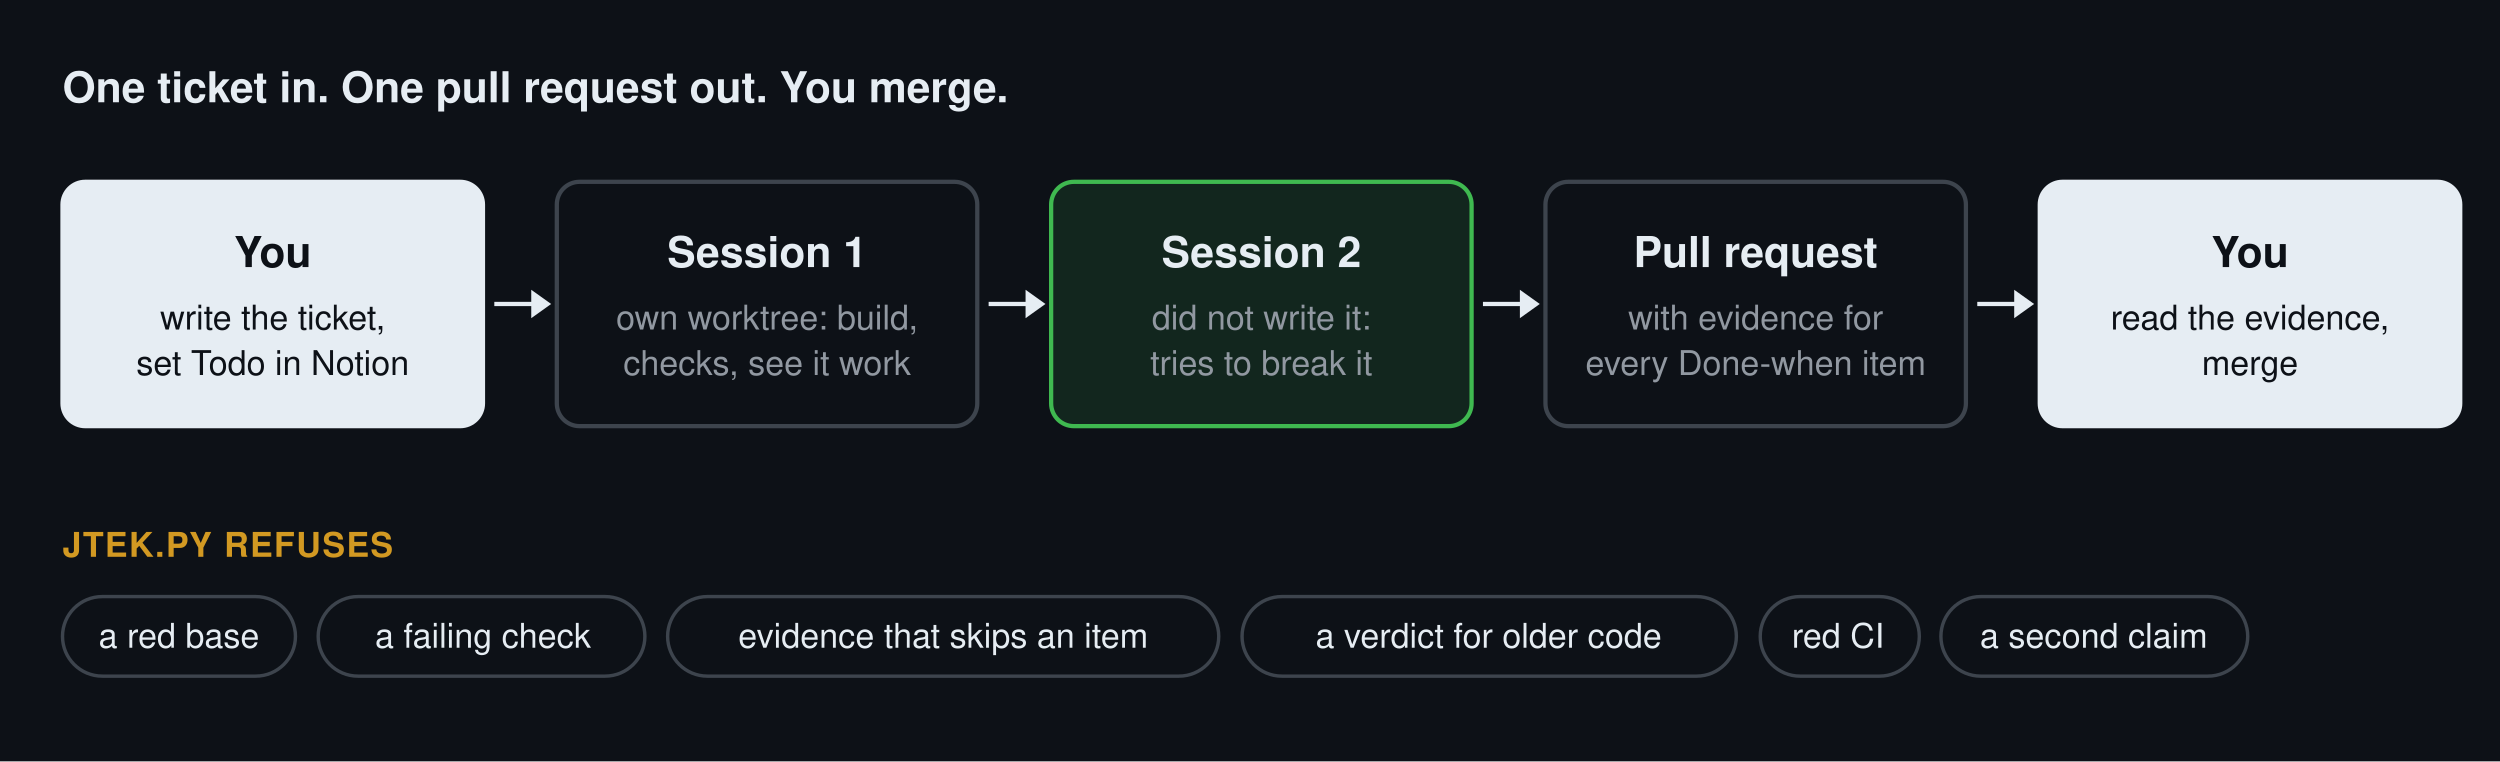
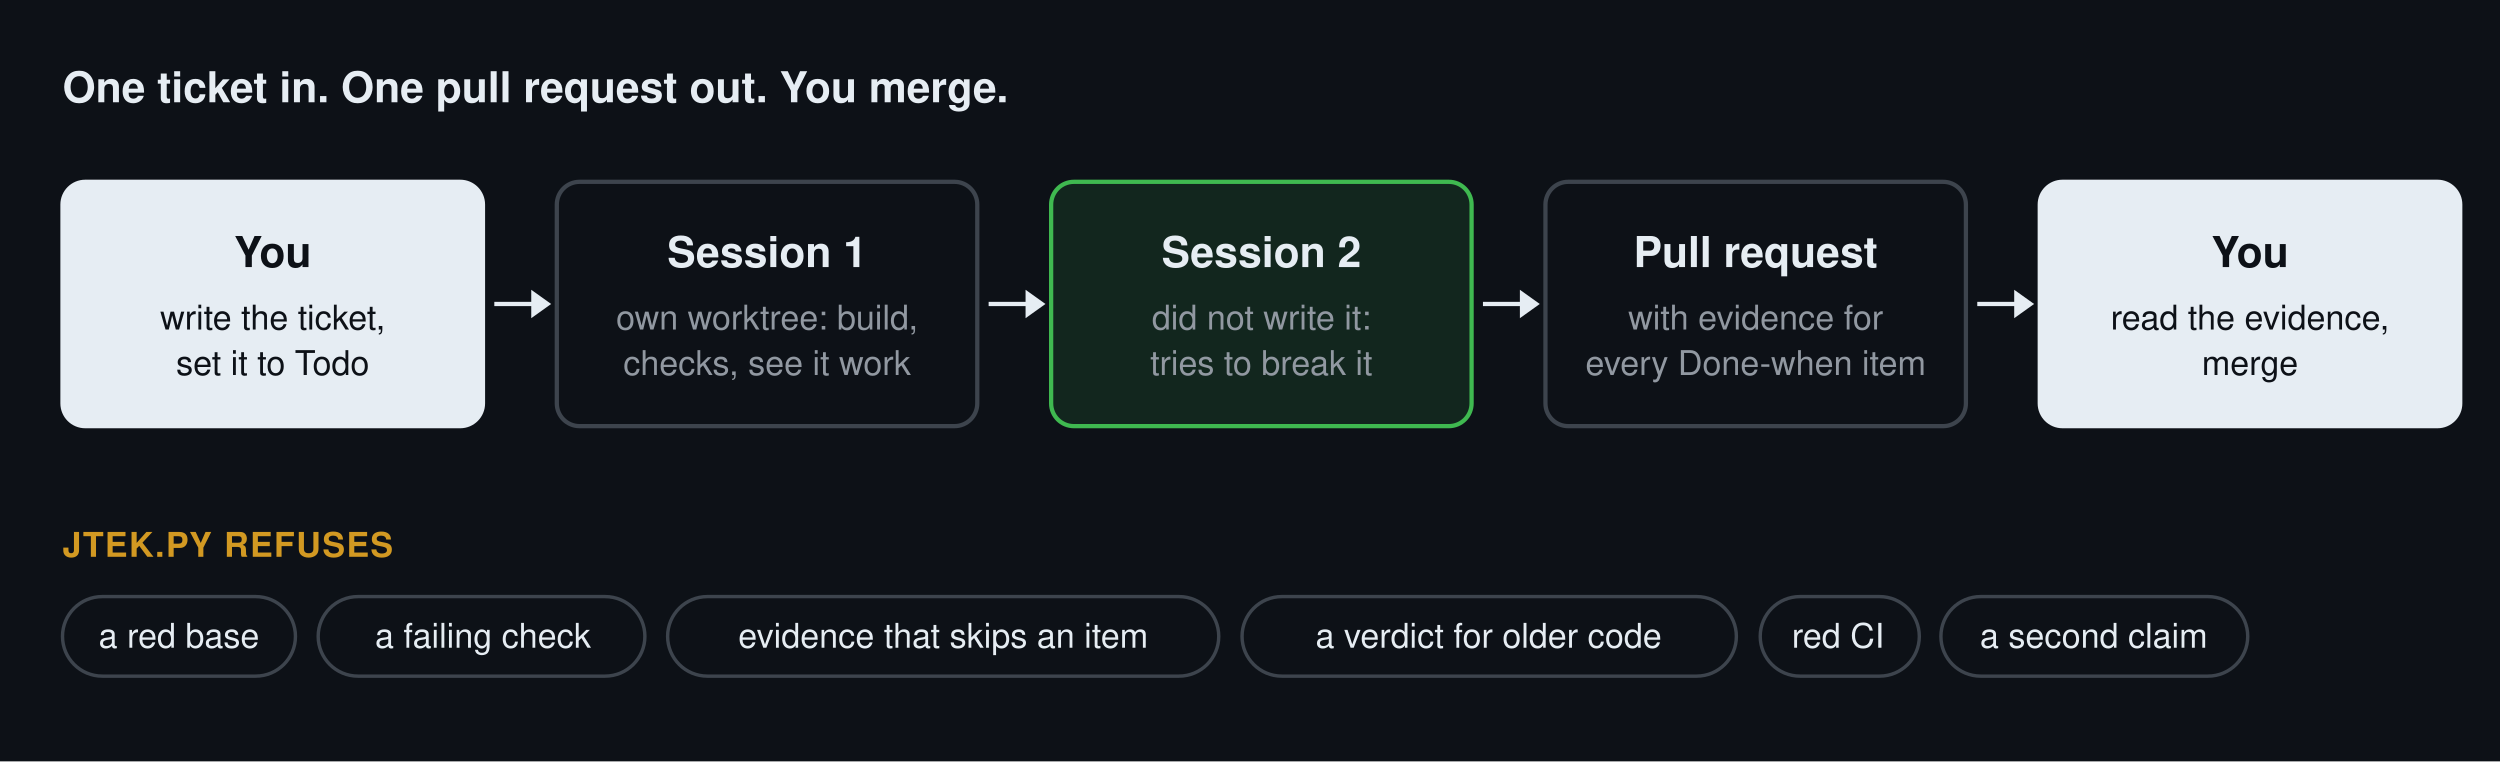
- <svg xmlns="http://www.w3.org/2000/svg" viewBox="0 0 880 268" width="880" height="268" role="img" aria-label="jtek flow: you set a ticket to Todo in Notion, one session builds it in its own worktree and passes the checks, a second session that did not write it gives a verdict, a pull request opens with evidence, and you merge. jtek.py refuses a red base, a failing check, evidence that skips an item, a verdict for older code, red CI, and a second claim.">
+ <svg xmlns="http://www.w3.org/2000/svg" viewBox="0 0 880 268" width="880" height="268" role="img" aria-label="jtek flow: you set a ticket to Todo on the board, one session builds it in its own worktree and passes the checks, a second session that did not write it gives a verdict, a pull request opens with evidence, and you merge. jtek.py refuses a red base, a failing check, evidence that skips an item, a verdict for older code, red CI, and a second claim.">
  <rect width="880" height="268" fill="#0d1117" />
  <g font-family="-apple-system, BlinkMacSystemFont, Segoe UI, Helvetica, Arial, sans-serif">
    <text x="22" y="36" font-size="15" font-weight="600" fill="#e6edf3">One ticket in. One pull request out. You merge.</text>
    <rect x="22" y="64" width="148" height="86" rx="8" fill="#e6edf3" stroke="#e6edf3" stroke-width="1.5" />
    <text x="96.0" y="94" font-size="15" font-weight="600" text-anchor="middle" fill="#0d1117">You</text>
    <text x="96.0" y="116" font-size="12" text-anchor="middle" fill="#0d1117">write the ticket,</text>
-     <text x="96.0" y="132" font-size="12" text-anchor="middle" fill="#0d1117">set Todo in Notion</text>
+     <text x="96.0" y="132" font-size="12" text-anchor="middle" fill="#0d1117">set it to Todo</text>
    <path d="M174 107.0H188" stroke="#e6edf3" stroke-width="1.5" />
    <path d="M187 102.0L194 107.0L187 112.0z" fill="#e6edf3" />
    <rect x="196" y="64" width="148" height="86" rx="8" fill="#0d1117" stroke="#3d444d" stroke-width="1.5" />
    <text x="270.0" y="94" font-size="15" font-weight="600" text-anchor="middle" fill="#e6edf3">Session 1</text>
    <text x="270.0" y="116" font-size="12" text-anchor="middle" fill="#9198a1">own worktree: build,</text>
    <text x="270.0" y="132" font-size="12" text-anchor="middle" fill="#9198a1">checks, see it work</text>
    <path d="M348 107.0H362" stroke="#e6edf3" stroke-width="1.5" />
    <path d="M361 102.0L368 107.0L361 112.0z" fill="#e6edf3" />
    <rect x="370" y="64" width="148" height="86" rx="8" fill="#12261e" stroke="#3fb950" stroke-width="1.5" />
    <text x="444.0" y="94" font-size="15" font-weight="600" text-anchor="middle" fill="#e6edf3">Session 2</text>
    <text x="444.0" y="116" font-size="12" text-anchor="middle" fill="#9198a1">did not write it:</text>
    <text x="444.0" y="132" font-size="12" text-anchor="middle" fill="#9198a1">tries to break it</text>
    <path d="M522 107.0H536" stroke="#e6edf3" stroke-width="1.5" />
    <path d="M535 102.0L542 107.0L535 112.0z" fill="#e6edf3" />
    <rect x="544" y="64" width="148" height="86" rx="8" fill="#0d1117" stroke="#3d444d" stroke-width="1.5" />
    <text x="618.0" y="94" font-size="15" font-weight="600" text-anchor="middle" fill="#e6edf3">Pull request</text>
    <text x="618.0" y="116" font-size="12" text-anchor="middle" fill="#9198a1">with evidence for</text>
    <text x="618.0" y="132" font-size="12" text-anchor="middle" fill="#9198a1">every Done-when item</text>
    <path d="M696 107.0H710" stroke="#e6edf3" stroke-width="1.5" />
    <path d="M709 102.0L716 107.0L709 112.0z" fill="#e6edf3" />
    <rect x="718" y="64" width="148" height="86" rx="8" fill="#e6edf3" stroke="#e6edf3" stroke-width="1.5" />
    <text x="792.0" y="94" font-size="15" font-weight="600" text-anchor="middle" fill="#0d1117">You</text>
    <text x="792.0" y="116" font-size="12" text-anchor="middle" fill="#0d1117">read the evidence,</text>
    <text x="792.0" y="132" font-size="12" text-anchor="middle" fill="#0d1117">merge</text>
    <text x="22" y="196" font-size="12" font-weight="600" fill="#d29922" letter-spacing="0.5">JTEK.PY REFUSES</text>
    <rect x="22" y="210" width="82" height="28" rx="14" fill="none" stroke="#3d444d" stroke-width="1.2" />
    <text x="63" y="228" font-size="12" text-anchor="middle" fill="#e6edf3">a red base</text>
    <rect x="112.0" y="210" width="115" height="28" rx="14" fill="none" stroke="#3d444d" stroke-width="1.2" />
    <text x="170" y="228" font-size="12" text-anchor="middle" fill="#e6edf3">a failing check</text>
    <rect x="235.0" y="210" width="194" height="28" rx="14" fill="none" stroke="#3d444d" stroke-width="1.2" />
    <text x="332" y="228" font-size="12" text-anchor="middle" fill="#e6edf3">evidence that skips an item</text>
    <rect x="437.2" y="210" width="174" height="28" rx="14" fill="none" stroke="#3d444d" stroke-width="1.2" />
    <text x="524" y="228" font-size="12" text-anchor="middle" fill="#e6edf3">a verdict for older code</text>
    <rect x="619.6" y="210" width="56" height="28" rx="14" fill="none" stroke="#3d444d" stroke-width="1.2" />
    <text x="647" y="228" font-size="12" text-anchor="middle" fill="#e6edf3">red CI</text>
    <rect x="683.2" y="210" width="108" height="28" rx="14" fill="none" stroke="#3d444d" stroke-width="1.2" />
    <text x="737" y="228" font-size="12" text-anchor="middle" fill="#e6edf3">a second claim</text>
  </g>
</svg>
